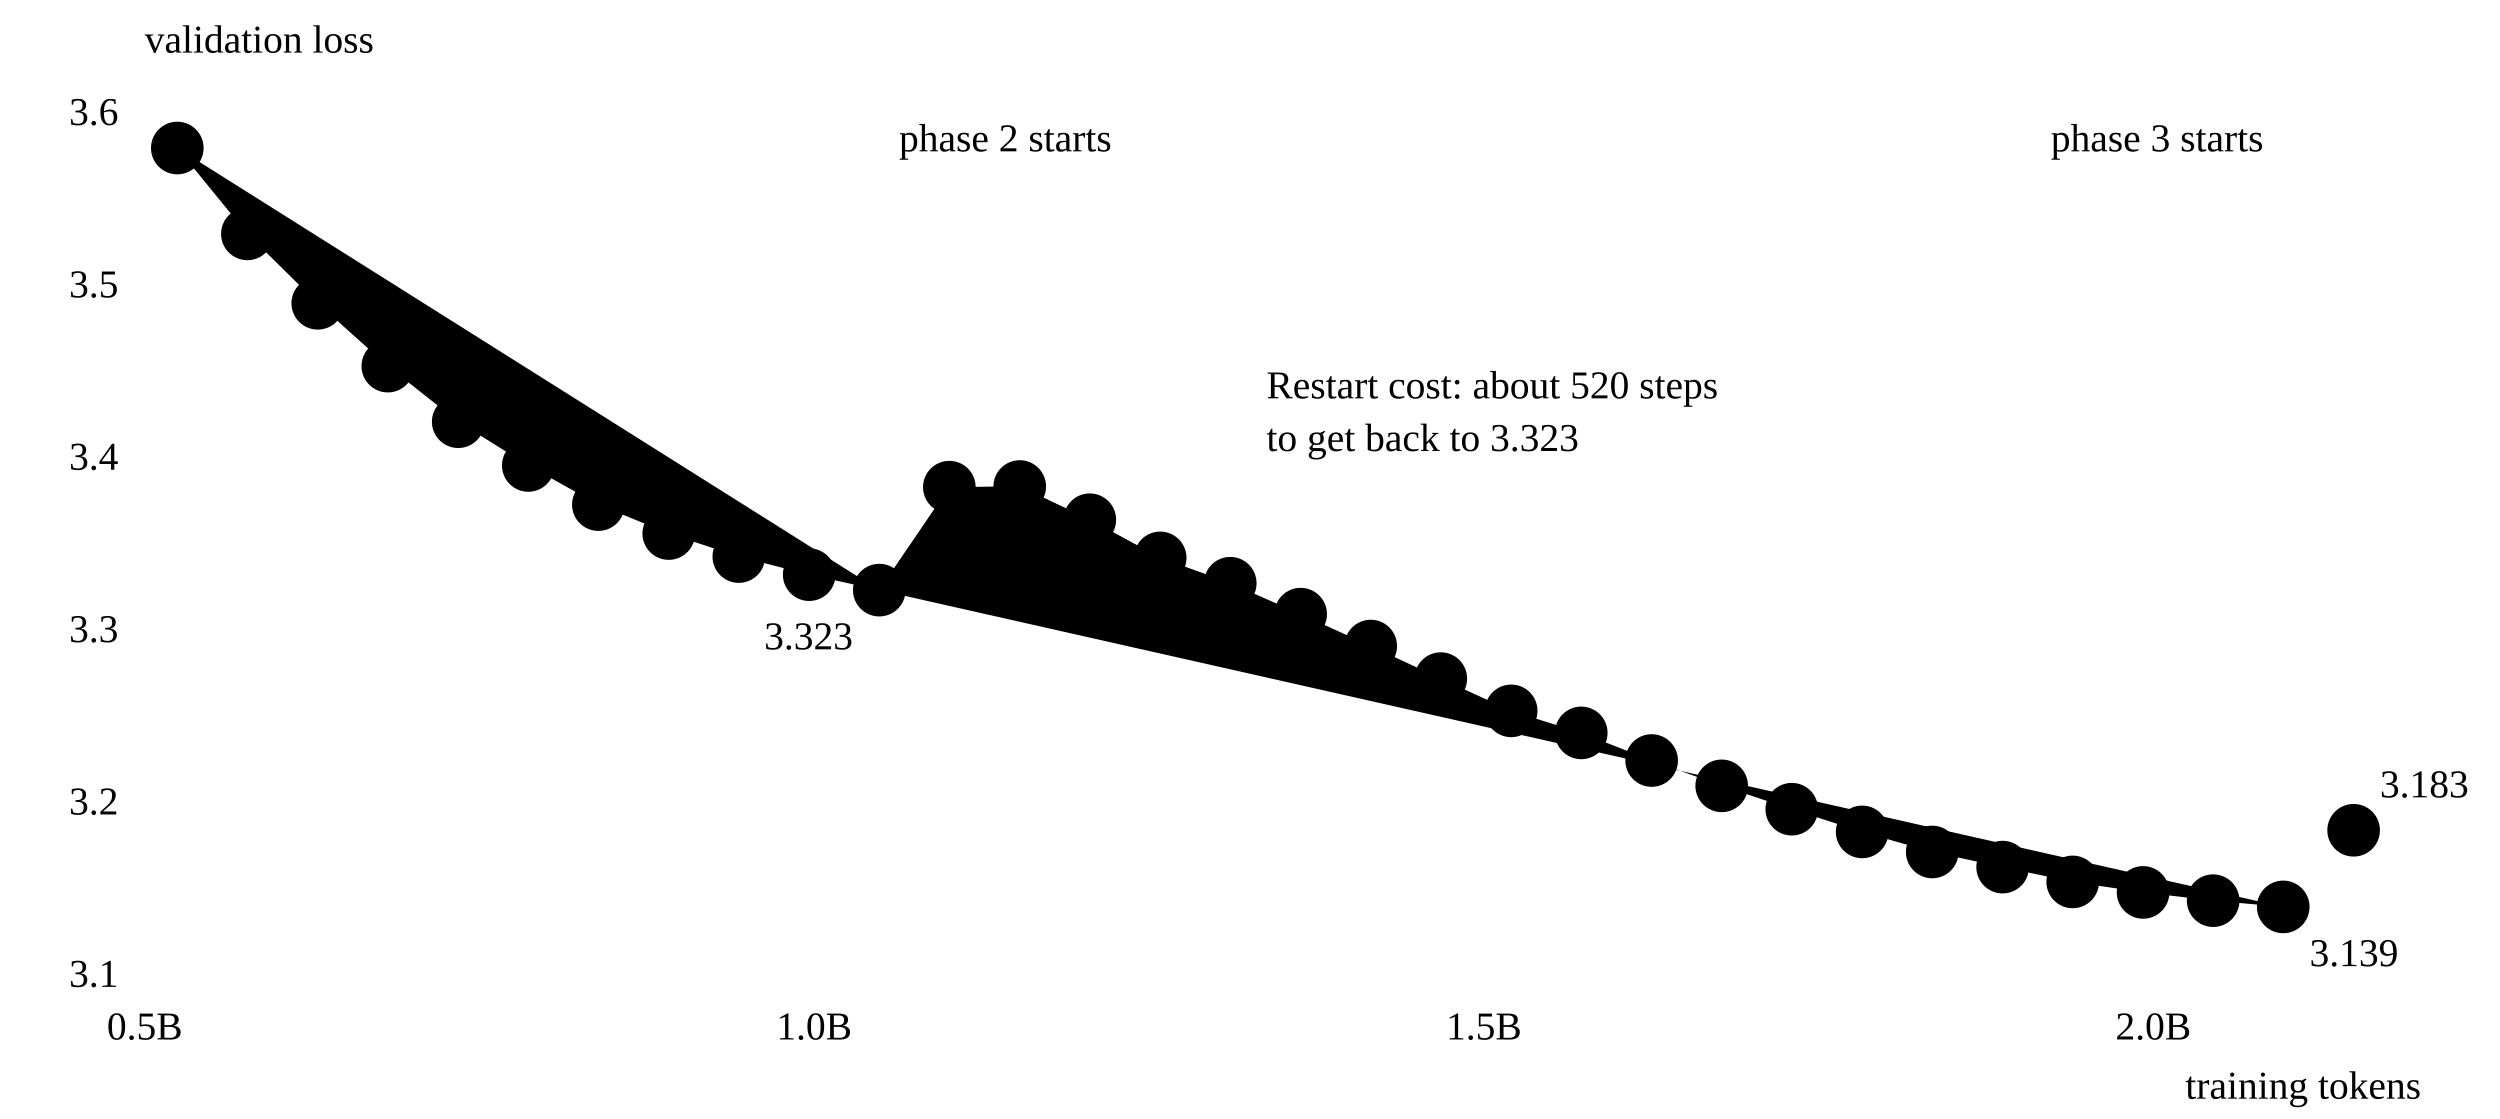
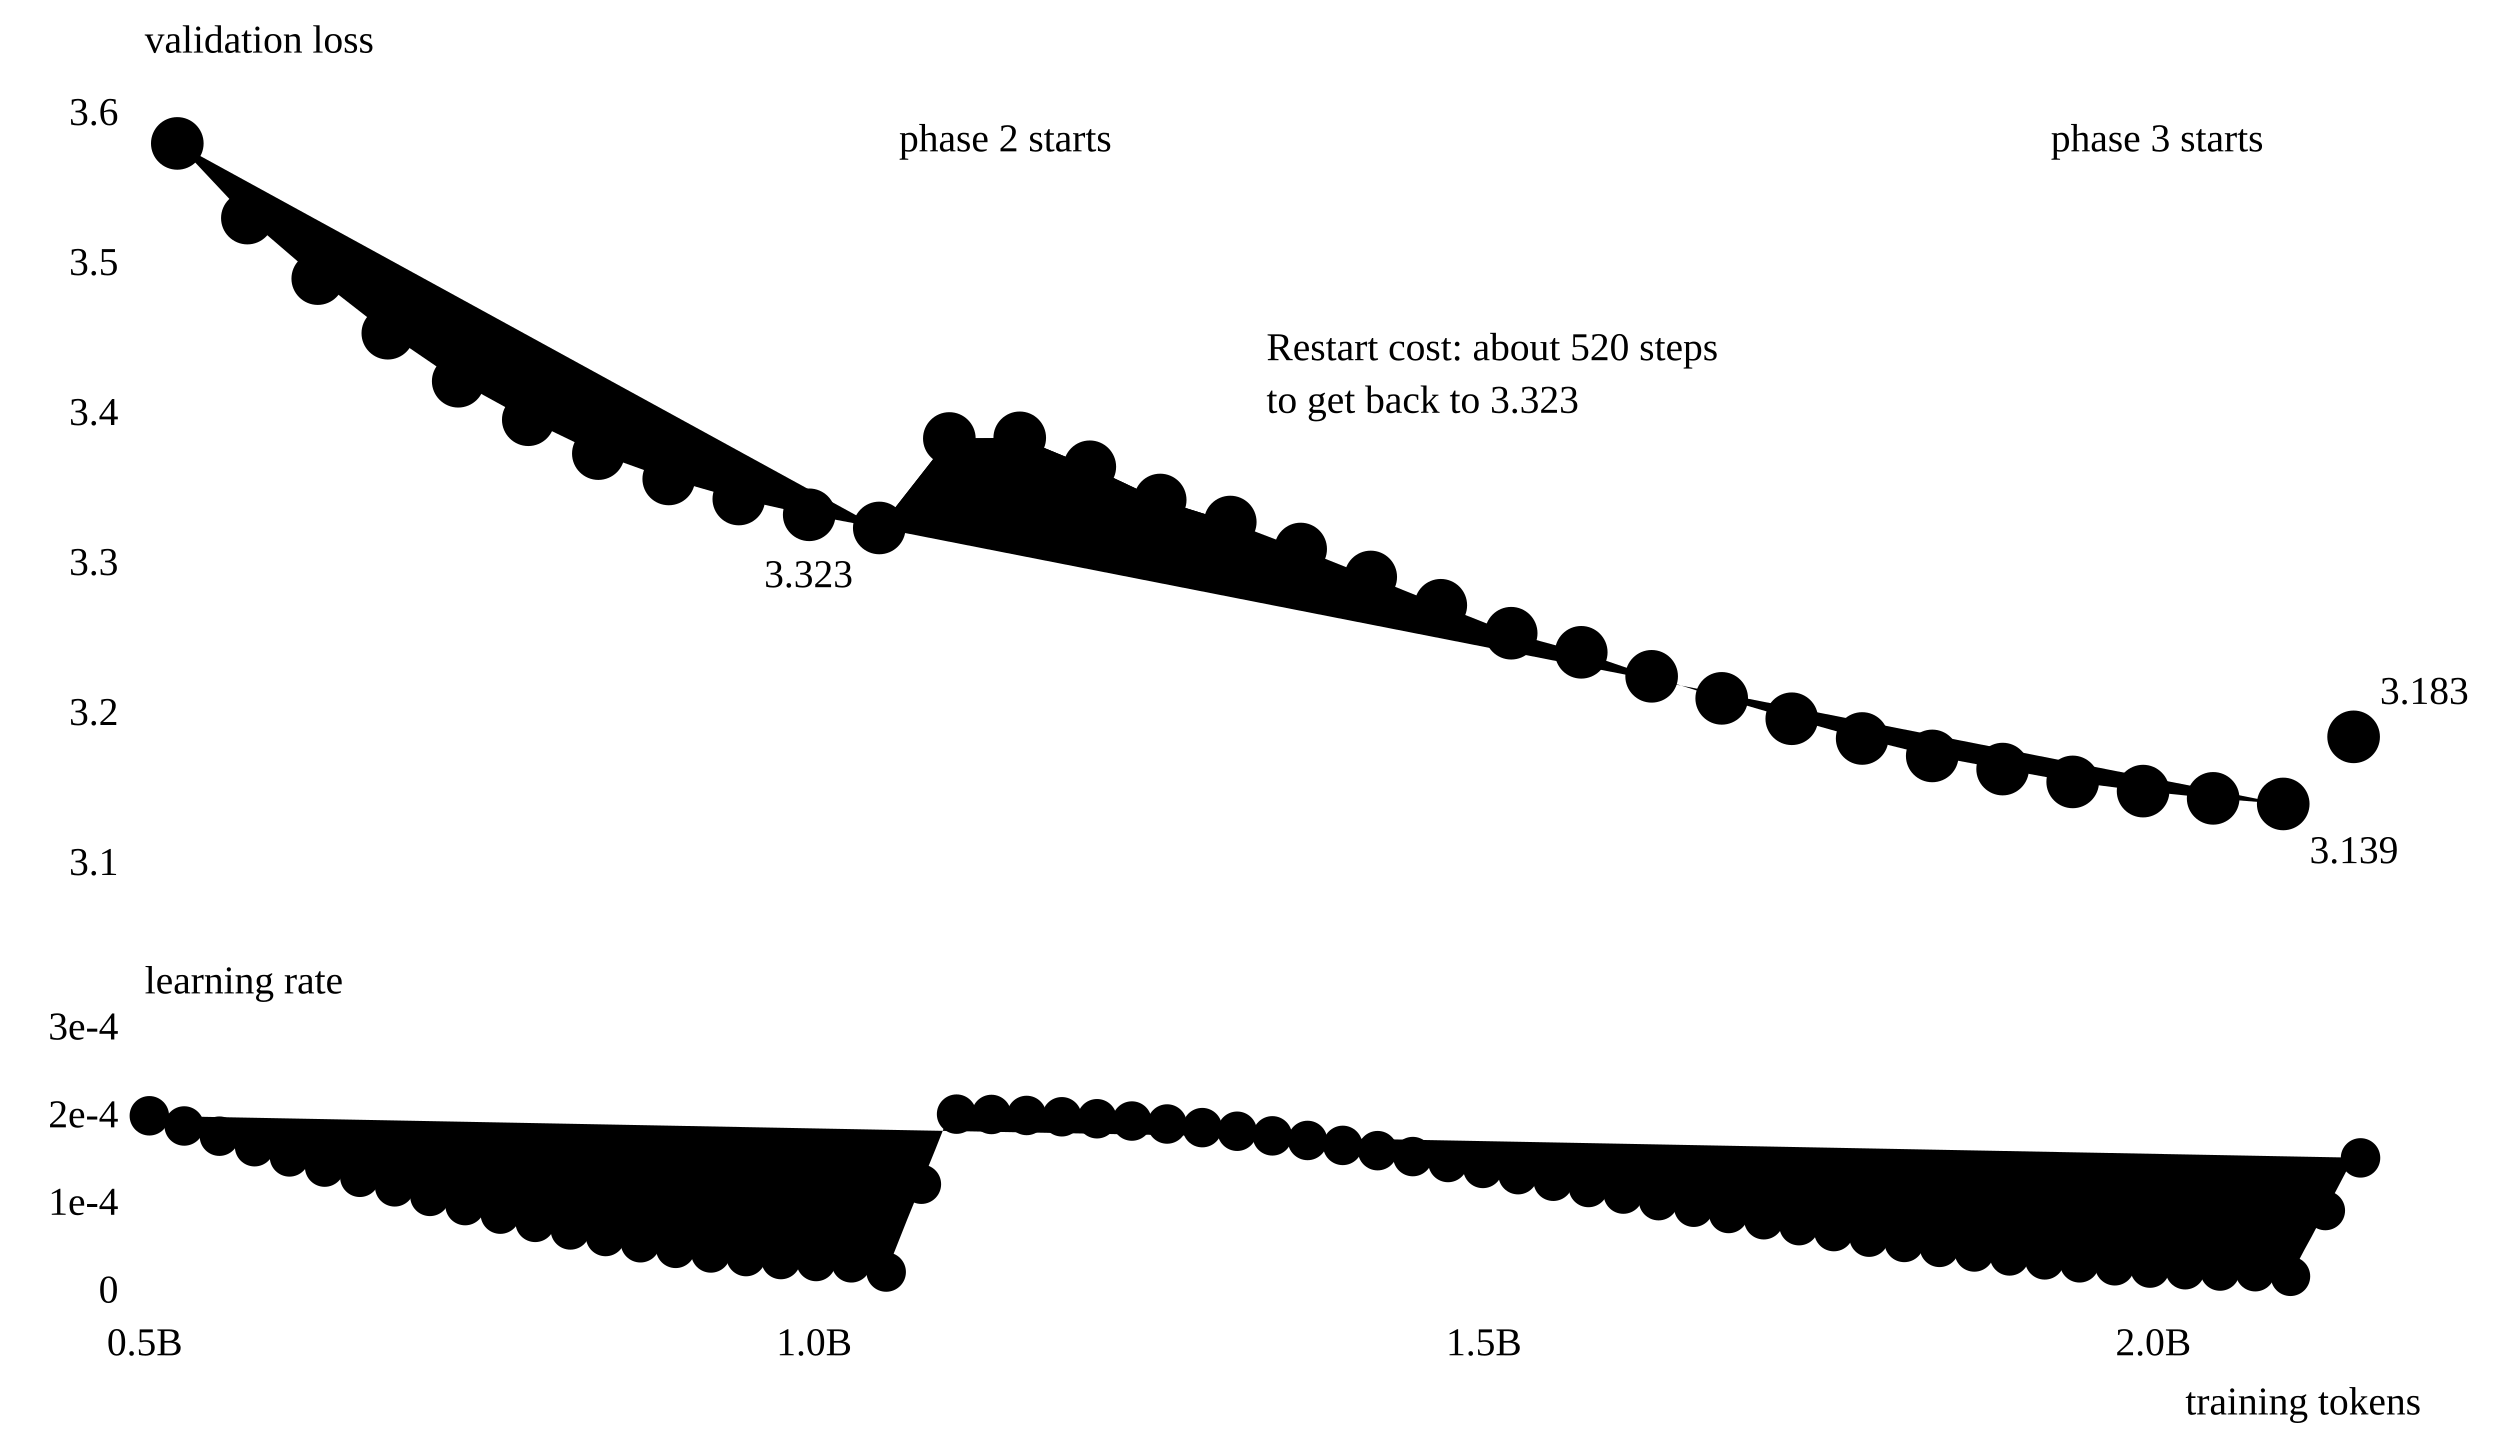
- <svg class="chart" viewBox="0 0 760 340" role="img" aria-labelledby="vl-title vl-desc">
+ <svg class="chart" viewBox="0 0 760 436" role="img" aria-labelledby="validation-loss-and-lear-t validation-loss-and-lear-d">
  <text class="axis-label" x="44" y="16">validation loss</text>
-   <line class="grid" x1="44" x2="736" y1="296.0" y2="296.0" />
-   <text class="tick" x="36" y="300.0" text-anchor="end">3.1</text>
-   <line class="grid" x1="44" x2="736" y1="243.6" y2="243.6" />
-   <text class="tick" x="36" y="247.6" text-anchor="end">3.2</text>
-   <line class="grid" x1="44" x2="736" y1="191.2" y2="191.2" />
-   <text class="tick" x="36" y="195.2" text-anchor="end">3.3</text>
-   <line class="grid" x1="44" x2="736" y1="138.8" y2="138.8" />
-   <text class="tick" x="36" y="142.8" text-anchor="end">3.4</text>
-   <line class="grid" x1="44" x2="736" y1="86.4" y2="86.4" />
-   <text class="tick" x="36" y="90.4" text-anchor="end">3.5</text>
+   <line class="grid" x1="44" x2="736" y1="262.0" y2="262.0" />
+   <text class="tick" x="36" y="266.0" text-anchor="end">3.1</text>
+   <line class="grid" x1="44" x2="736" y1="216.4" y2="216.4" />
+   <text class="tick" x="36" y="220.4" text-anchor="end">3.2</text>
+   <line class="grid" x1="44" x2="736" y1="170.8" y2="170.8" />
+   <text class="tick" x="36" y="174.8" text-anchor="end">3.3</text>
+   <line class="grid" x1="44" x2="736" y1="125.2" y2="125.2" />
+   <text class="tick" x="36" y="129.2" text-anchor="end">3.4</text>
+   <line class="grid" x1="44" x2="736" y1="79.6" y2="79.6" />
+   <text class="tick" x="36" y="83.6" text-anchor="end">3.5</text>
  <line class="grid" x1="44" x2="736" y1="34.0" y2="34.0" />
  <text class="tick" x="36" y="38.0" text-anchor="end">3.6</text>
-   <text class="tick" x="44.0" y="316" text-anchor="middle">0.5B</text>
-   <text class="tick" x="247.5" y="316" text-anchor="middle">1.0B</text>
-   <text class="tick" x="451.1" y="316" text-anchor="middle">1.5B</text>
-   <text class="tick" x="654.6" y="316" text-anchor="middle">2.0B</text>
-   <text class="axis-label" x="736" y="334" text-anchor="end">training tokens</text>
-   <path class="debt" d="M267.3,179.4 L288.6,148.1 L310.0,147.9 L331.3,158.0 L352.7,169.6 L374.0,177.3 L378.6,179.4 L267.3,179.4 Z" />
-   <line class="ref" x1="267.3" x2="418.6" y1="179.4" y2="179.4" />
-   <line class="leader" x1="353.0" y1="154.5" x2="381.0" y2="123.1" />
-   <text class="note-strong" x="385.0" y="121.1">Restart cost: about 520 steps</text>
-   <text class="note" x="385.0" y="137.1">to get back to 3.323</text>
-   <line class="boundary" x1="267.3" x2="267.3" y1="34" y2="296" />
+   <path class="debt" d="M267.3,160.5 L288.6,133.3 L310.0,133.1 L331.3,141.9 L352.7,152.0 L374.0,158.7 L378.6,160.5 Z" />
+   <line class="ref" x1="267.3" x2="418.6" y1="160.5" y2="160.5" />
+   <line class="leader" x1="353.0" y1="138.9" x2="381.0" y2="111.5" />
+   <text class="note-strong" x="385.0" y="109.5">Restart cost: about 520 steps</text>
+   <text class="note" x="385.0" y="125.5">to get back to 3.323</text>
+   <line class="boundary" x1="267.3" x2="267.3" y1="34" y2="392" />
  <text class="note" x="273.3" y="46" text-anchor="start">phase 2 starts</text>
-   <line class="boundary" x1="694.1" x2="694.1" y1="34" y2="296" />
+   <line class="boundary" x1="694.1" x2="694.1" y1="34" y2="392" />
  <text class="note" x="688.1" y="46" text-anchor="end">phase 3 starts</text>
-   <path class="line" d="M53.9,45.0 L75.2,71.1 L96.6,92.2 L117.9,111.3 L139.3,128.2 L160.6,141.5 L181.9,153.4 L203.3,162.2 L224.6,169.2 L246.0,174.7 L267.3,179.4" />
-   <path class="line" d="M267.3,179.4 L288.6,148.1 L310.0,147.9 L331.3,158.0 L352.7,169.6 L374.0,177.3 L395.4,186.7 L416.7,196.4 L438.0,206.3 L459.4,216.1 L480.7,222.8 L502.1,231.2 L523.4,238.9 L544.7,246.0 L566.1,252.9 L587.4,259.0 L608.8,263.6 L630.1,268.1 L651.5,271.3 L672.8,273.8 L694.1,275.7" />
-   <path class="line line-live" d="M694.1,275.7 L715.5,252.4" />
-   <circle class="hit" cx="53.9" cy="45.0" r="8" />
-   <circle class="hit" cx="75.2" cy="71.1" r="8" />
-   <circle class="hit" cx="96.6" cy="92.2" r="8" />
-   <circle class="hit" cx="117.9" cy="111.3" r="8" />
-   <circle class="hit" cx="139.3" cy="128.2" r="8" />
-   <circle class="hit" cx="160.6" cy="141.5" r="8" />
-   <circle class="hit" cx="181.9" cy="153.4" r="8" />
-   <circle class="hit" cx="203.3" cy="162.2" r="8" />
-   <circle class="hit" cx="224.6" cy="169.2" r="8" />
-   <circle class="hit" cx="246.0" cy="174.7" r="8" />
-   <circle class="hit" cx="267.3" cy="179.4" r="8" />
-   <circle class="hit" cx="288.6" cy="148.1" r="8" />
-   <circle class="hit" cx="310.0" cy="147.9" r="8" />
-   <circle class="hit" cx="331.3" cy="158.0" r="8" />
-   <circle class="hit" cx="352.7" cy="169.6" r="8" />
-   <circle class="hit" cx="374.0" cy="177.3" r="8" />
-   <circle class="hit" cx="395.4" cy="186.7" r="8" />
-   <circle class="hit" cx="416.7" cy="196.4" r="8" />
-   <circle class="hit" cx="438.0" cy="206.3" r="8" />
-   <circle class="hit" cx="459.4" cy="216.1" r="8" />
-   <circle class="hit" cx="480.7" cy="222.8" r="8" />
-   <circle class="hit" cx="502.1" cy="231.2" r="8" />
-   <circle class="hit" cx="523.4" cy="238.9" r="8" />
-   <circle class="hit" cx="544.7" cy="246.0" r="8" />
-   <circle class="hit" cx="566.1" cy="252.9" r="8" />
-   <circle class="hit" cx="587.4" cy="259.0" r="8" />
-   <circle class="hit" cx="608.8" cy="263.6" r="8" />
-   <circle class="hit" cx="630.1" cy="268.1" r="8" />
-   <circle class="hit" cx="651.5" cy="271.3" r="8" />
-   <circle class="hit" cx="672.8" cy="273.8" r="8" />
-   <circle class="hit" cx="694.1" cy="275.7" r="8" />
-   <circle class="hit" cx="715.5" cy="252.4" r="8" />
-   <circle class="dot" cx="267.3" cy="179.4" r="4" />
-   <text class="value" x="259.3" y="197.4" text-anchor="end">3.323</text>
-   <circle class="dot" cx="694.1" cy="275.7" r="4" />
-   <text class="value" x="702.1" y="293.7" text-anchor="start">3.139</text>
-   <circle class="dot" cx="715.5" cy="252.4" r="4" />
-   <text class="value" x="723.5" y="242.4" text-anchor="start">3.183</text>
+   <path class="line" d="M53.9,43.6 L75.2,66.3 L96.6,84.7 L117.9,101.3 L139.3,115.9 L160.6,127.6 L181.9,137.9 L203.3,145.6 L224.6,151.7 L246.0,156.5 L267.3,160.5" />
+   <path class="line" d="M267.3,160.5 L288.6,133.3 L310.0,133.1 L331.3,141.9 L352.7,152.0 L374.0,158.7 L395.4,166.9 L416.7,175.4 L438.0,184.0 L459.4,192.5 L480.7,198.3 L502.1,205.6 L523.4,212.3 L544.7,218.5 L566.1,224.5 L587.4,229.8 L608.8,233.8 L630.1,237.7 L651.5,240.5 L672.8,242.7 L694.1,244.4" />
+   <path class="line line-live" d="M694.1,244.4 L715.5,224.0" />
+   <circle class="hit" cx="53.9" cy="43.6" r="8" />
+   <circle class="hit" cx="75.2" cy="66.3" r="8" />
+   <circle class="hit" cx="96.6" cy="84.7" r="8" />
+   <circle class="hit" cx="117.9" cy="101.3" r="8" />
+   <circle class="hit" cx="139.3" cy="115.9" r="8" />
+   <circle class="hit" cx="160.6" cy="127.6" r="8" />
+   <circle class="hit" cx="181.9" cy="137.9" r="8" />
+   <circle class="hit" cx="203.3" cy="145.6" r="8" />
+   <circle class="hit" cx="224.6" cy="151.7" r="8" />
+   <circle class="hit" cx="246.0" cy="156.5" r="8" />
+   <circle class="hit" cx="267.3" cy="160.5" r="8" />
+   <circle class="hit" cx="288.6" cy="133.3" r="8" />
+   <circle class="hit" cx="310.0" cy="133.1" r="8" />
+   <circle class="hit" cx="331.3" cy="141.9" r="8" />
+   <circle class="hit" cx="352.7" cy="152.0" r="8" />
+   <circle class="hit" cx="374.0" cy="158.7" r="8" />
+   <circle class="hit" cx="395.4" cy="166.9" r="8" />
+   <circle class="hit" cx="416.7" cy="175.4" r="8" />
+   <circle class="hit" cx="438.0" cy="184.0" r="8" />
+   <circle class="hit" cx="459.4" cy="192.5" r="8" />
+   <circle class="hit" cx="480.7" cy="198.3" r="8" />
+   <circle class="hit" cx="502.1" cy="205.6" r="8" />
+   <circle class="hit" cx="523.4" cy="212.3" r="8" />
+   <circle class="hit" cx="544.7" cy="218.5" r="8" />
+   <circle class="hit" cx="566.1" cy="224.5" r="8" />
+   <circle class="hit" cx="587.4" cy="229.8" r="8" />
+   <circle class="hit" cx="608.8" cy="233.8" r="8" />
+   <circle class="hit" cx="630.1" cy="237.7" r="8" />
+   <circle class="hit" cx="651.5" cy="240.5" r="8" />
+   <circle class="hit" cx="672.8" cy="242.7" r="8" />
+   <circle class="hit" cx="694.1" cy="244.4" r="8" />
+   <circle class="hit" cx="715.5" cy="224.0" r="8" />
+   <circle class="dot" cx="267.3" cy="160.5" r="4" />
+   <text class="value" x="259.3" y="178.5" text-anchor="end">3.323</text>
+   <circle class="dot" cx="694.1" cy="244.4" r="4" />
+   <text class="value" x="702.1" y="262.4" text-anchor="start">3.139</text>
+   <circle class="dot" cx="715.5" cy="224.0" r="4" />
+   <text class="value" x="723.5" y="214.0" text-anchor="start">3.183</text>
+   <text class="axis-label" x="44" y="302">learning rate</text>
+   <line class="grid" x1="44" x2="736" y1="392.0" y2="392.0" />
+   <text class="tick" x="36" y="396.0" text-anchor="end">0</text>
+   <line class="grid" x1="44" x2="736" y1="365.3" y2="365.3" />
+   <text class="tick" x="36" y="369.3" text-anchor="end">1e-4</text>
+   <line class="grid" x1="44" x2="736" y1="338.7" y2="338.7" />
+   <text class="tick" x="36" y="342.7" text-anchor="end">2e-4</text>
+   <line class="grid" x1="44" x2="736" y1="312.0" y2="312.0" />
+   <text class="tick" x="36" y="316.0" text-anchor="end">3e-4</text>
+   <path class="line line-thin" d="M45.4,339.2 L47.5,339.8 L49.6,340.5 L51.8,341.1 L53.9,341.7 L56.0,342.3 L58.2,342.9 L60.3,343.6 L62.4,344.2 L64.6,344.8 L66.7,345.4 L68.8,346.1 L71.0,346.7 L73.1,347.3 L75.2,347.9 L77.4,348.6 L79.5,349.2 L81.6,349.8 L83.8,350.4 L85.9,351.1 L88.0,351.7 L90.2,352.3 L92.3,352.9 L94.4,353.6 L96.6,354.2 L98.7,354.8 L100.8,355.4 L103.0,356.0 L105.1,356.6 L107.2,357.3 L109.4,357.9 L111.5,358.5 L113.6,359.1 L115.8,359.7 L117.9,360.3 L120.0,360.8 L122.2,361.4 L124.3,362.0 L126.4,362.6 L128.6,363.2 L130.7,363.7 L132.9,364.3 L135.0,364.8 L137.1,365.4 L139.3,365.9 L141.4,366.5 L143.5,367.0 L145.7,367.6 L147.8,368.1 L149.9,368.6 L152.1,369.1 L154.2,369.6 L156.3,370.1 L158.5,370.6 L160.6,371.1 L162.7,371.6 L164.9,372.0 L167.0,372.5 L169.1,373.0 L171.3,373.4 L173.4,373.9 L175.5,374.3 L177.7,374.7 L179.8,375.1 L181.9,375.5 L184.1,375.9 L186.2,376.3 L188.3,376.7 L190.5,377.1 L192.6,377.5 L194.7,377.8 L196.9,378.2 L199.0,378.5 L201.1,378.8 L203.3,379.1 L205.4,379.5 L207.5,379.8 L209.7,380.0 L211.8,380.3 L213.9,380.6 L216.1,380.9 L218.2,381.1 L220.4,381.4 L222.5,381.6 L224.6,381.8 L226.8,382.0 L228.9,382.2 L231.0,382.4 L233.2,382.6 L235.3,382.8 L237.4,382.9 L239.6,383.1 L241.7,383.2 L243.8,383.3 L246.0,383.4 L248.1,383.5 L250.2,383.6 L252.4,383.7 L254.5,383.8 L256.6,383.9 L258.8,383.9 L260.9,383.9 L263.0,384.0 L265.2,384.0 L267.3,384.0 L269.4,386.7 L271.6,381.3 L273.7,376.0 L275.8,370.7 L278.0,365.3 L280.1,360.0 L282.2,354.7 L284.4,349.3 L286.5,344.0 L288.6,338.7 L290.8,338.7 L292.9,338.7 L295.0,338.7 L297.2,338.7 L299.3,338.7 L301.4,338.8 L303.6,338.8 L305.7,338.9 L307.9,338.9 L310.0,339.0 L312.1,339.1 L314.3,339.1 L316.4,339.2 L318.5,339.3 L320.7,339.4 L322.8,339.5 L324.9,339.6 L327.1,339.7 L329.2,339.8 L331.3,340.0 L333.5,340.1 L335.6,340.2 L337.7,340.4 L339.9,340.5 L342.0,340.7 L344.1,340.8 L346.3,341.0 L348.4,341.2 L350.5,341.4 L352.7,341.5 L354.8,341.7 L356.9,341.9 L359.1,342.1 L361.2,342.3 L363.3,342.6 L365.5,342.8 L367.6,343.0 L369.7,343.2 L371.9,343.5 L374.0,343.7 L376.1,343.9 L378.3,344.2 L380.4,344.5 L382.5,344.7 L384.7,345.0 L386.8,345.3 L388.9,345.5 L391.1,345.8 L393.2,346.1 L395.4,346.4 L397.5,346.7 L399.6,347.0 L401.8,347.3 L403.9,347.6 L406.0,347.9 L408.2,348.2 L410.3,348.5 L412.4,348.9 L414.6,349.2 L416.7,349.5 L418.8,349.8 L421.0,350.2 L423.1,350.5 L425.2,350.9 L427.4,351.2 L429.5,351.6 L431.6,351.9 L433.8,352.3 L435.9,352.6 L438.0,353.0 L440.2,353.4 L442.3,353.7 L444.4,354.1 L446.6,354.5 L448.7,354.8 L450.8,355.2 L453.0,355.6 L455.1,356.0 L457.2,356.4 L459.4,356.7 L461.5,357.1 L463.6,357.5 L465.8,357.9 L467.9,358.3 L470.0,358.7 L472.2,359.1 L474.3,359.5 L476.5,359.9 L478.6,360.3 L480.7,360.6 L482.9,361.0 L485.0,361.4 L487.1,361.8 L489.3,362.2 L491.4,362.6 L493.5,363.0 L495.7,363.4 L497.8,363.8 L499.9,364.2 L502.1,364.6 L504.2,365.0 L506.3,365.4 L508.5,365.8 L510.6,366.2 L512.7,366.6 L514.9,367.0 L517.0,367.4 L519.1,367.7 L521.3,368.1 L523.4,368.5 L525.5,368.9 L527.7,369.3 L529.8,369.7 L531.9,370.0 L534.1,370.4 L536.2,370.8 L538.3,371.2 L540.5,371.5 L542.6,371.9 L544.7,372.3 L546.9,372.6 L549.0,373.0 L551.1,373.3 L553.3,373.7 L555.4,374.1 L557.5,374.4 L559.7,374.7 L561.8,375.1 L564.0,375.4 L566.1,375.8 L568.2,376.1 L570.4,376.4 L572.5,376.7 L574.6,377.1 L576.8,377.4 L578.9,377.7 L581.0,378.0 L583.2,378.3 L585.3,378.6 L587.4,378.9 L589.6,379.2 L591.7,379.5 L593.8,379.7 L596.0,380.0 L598.1,380.3 L600.2,380.6 L602.4,380.8 L604.5,381.1 L606.6,381.3 L608.8,381.6 L610.9,381.8 L613.0,382.1 L615.2,382.3 L617.3,382.5 L619.4,382.7 L621.6,383.0 L623.7,383.2 L625.8,383.4 L628.0,383.6 L630.1,383.8 L632.2,383.9 L634.4,384.1 L636.5,384.3 L638.6,384.5 L640.8,384.6 L642.9,384.8 L645.0,384.9 L647.2,385.1 L649.3,385.2 L651.5,385.4 L653.6,385.5 L655.7,385.6 L657.9,385.7 L660.0,385.8 L662.1,385.9 L664.3,386.0 L666.4,386.1 L668.5,386.2 L670.7,386.3 L672.8,386.3 L674.9,386.4 L677.1,386.5 L679.2,386.5 L681.3,386.5 L683.5,386.6 L685.6,386.6 L687.7,386.6 L689.9,386.7 L692.0,386.7 L694.1,386.7 L696.3,388.0 L698.4,384.0 L700.5,380.0 L702.7,376.0 L704.8,372.0 L706.9,368.0 L709.1,364.0 L711.2,360.0 L713.3,356.0 L715.5,352.0 L717.6,352.0 L719.7,352.0" />
+   <circle class="hit" cx="45.4" cy="339.2" r="6" />
+   <circle class="hit" cx="56.0" cy="342.3" r="6" />
+   <circle class="hit" cx="66.7" cy="345.4" r="6" />
+   <circle class="hit" cx="77.4" cy="348.6" r="6" />
+   <circle class="hit" cx="88.0" cy="351.7" r="6" />
+   <circle class="hit" cx="98.7" cy="354.8" r="6" />
+   <circle class="hit" cx="109.4" cy="357.9" r="6" />
+   <circle class="hit" cx="120.0" cy="360.8" r="6" />
+   <circle class="hit" cx="130.7" cy="363.7" r="6" />
+   <circle class="hit" cx="141.4" cy="366.5" r="6" />
+   <circle class="hit" cx="152.1" cy="369.1" r="6" />
+   <circle class="hit" cx="162.7" cy="371.6" r="6" />
+   <circle class="hit" cx="173.4" cy="373.9" r="6" />
+   <circle class="hit" cx="184.1" cy="375.9" r="6" />
+   <circle class="hit" cx="194.7" cy="377.8" r="6" />
+   <circle class="hit" cx="205.4" cy="379.5" r="6" />
+   <circle class="hit" cx="216.1" cy="380.9" r="6" />
+   <circle class="hit" cx="226.8" cy="382.0" r="6" />
+   <circle class="hit" cx="237.4" cy="382.9" r="6" />
+   <circle class="hit" cx="248.1" cy="383.5" r="6" />
+   <circle class="hit" cx="258.8" cy="383.9" r="6" />
+   <circle class="hit" cx="269.4" cy="386.7" r="6" />
+   <circle class="hit" cx="280.1" cy="360.0" r="6" />
+   <circle class="hit" cx="290.8" cy="338.7" r="6" />
+   <circle class="hit" cx="301.4" cy="338.8" r="6" />
+   <circle class="hit" cx="312.1" cy="339.1" r="6" />
+   <circle class="hit" cx="322.8" cy="339.5" r="6" />
+   <circle class="hit" cx="333.5" cy="340.1" r="6" />
+   <circle class="hit" cx="344.1" cy="340.8" r="6" />
+   <circle class="hit" cx="354.8" cy="341.7" r="6" />
+   <circle class="hit" cx="365.5" cy="342.8" r="6" />
+   <circle class="hit" cx="376.1" cy="343.9" r="6" />
+   <circle class="hit" cx="386.8" cy="345.3" r="6" />
+   <circle class="hit" cx="397.5" cy="346.7" r="6" />
+   <circle class="hit" cx="408.2" cy="348.2" r="6" />
+   <circle class="hit" cx="418.8" cy="349.8" r="6" />
+   <circle class="hit" cx="429.5" cy="351.6" r="6" />
+   <circle class="hit" cx="440.2" cy="353.4" r="6" />
+   <circle class="hit" cx="450.8" cy="355.2" r="6" />
+   <circle class="hit" cx="461.5" cy="357.1" r="6" />
+   <circle class="hit" cx="472.2" cy="359.1" r="6" />
+   <circle class="hit" cx="482.9" cy="361.0" r="6" />
+   <circle class="hit" cx="493.5" cy="363.0" r="6" />
+   <circle class="hit" cx="504.2" cy="365.0" r="6" />
+   <circle class="hit" cx="514.9" cy="367.0" r="6" />
+   <circle class="hit" cx="525.5" cy="368.9" r="6" />
+   <circle class="hit" cx="536.2" cy="370.8" r="6" />
+   <circle class="hit" cx="546.9" cy="372.6" r="6" />
+   <circle class="hit" cx="557.5" cy="374.4" r="6" />
+   <circle class="hit" cx="568.2" cy="376.1" r="6" />
+   <circle class="hit" cx="578.9" cy="377.7" r="6" />
+   <circle class="hit" cx="589.6" cy="379.2" r="6" />
+   <circle class="hit" cx="600.2" cy="380.6" r="6" />
+   <circle class="hit" cx="610.9" cy="381.8" r="6" />
+   <circle class="hit" cx="621.6" cy="383.0" r="6" />
+   <circle class="hit" cx="632.2" cy="383.9" r="6" />
+   <circle class="hit" cx="642.9" cy="384.8" r="6" />
+   <circle class="hit" cx="653.6" cy="385.5" r="6" />
+   <circle class="hit" cx="664.3" cy="386.0" r="6" />
+   <circle class="hit" cx="674.9" cy="386.4" r="6" />
+   <circle class="hit" cx="685.6" cy="386.6" r="6" />
+   <circle class="hit" cx="696.3" cy="388.0" r="6" />
+   <circle class="hit" cx="706.9" cy="368.0" r="6" />
+   <circle class="hit" cx="717.6" cy="352.0" r="6" />
+   <text class="tick" x="44.0" y="412" text-anchor="middle">0.5B</text>
+   <text class="tick" x="247.5" y="412" text-anchor="middle">1.0B</text>
+   <text class="tick" x="451.1" y="412" text-anchor="middle">1.5B</text>
+   <text class="tick" x="654.6" y="412" text-anchor="middle">2.0B</text>
+   <text class="axis-label" x="736" y="430" text-anchor="end">training tokens</text>
</svg>
